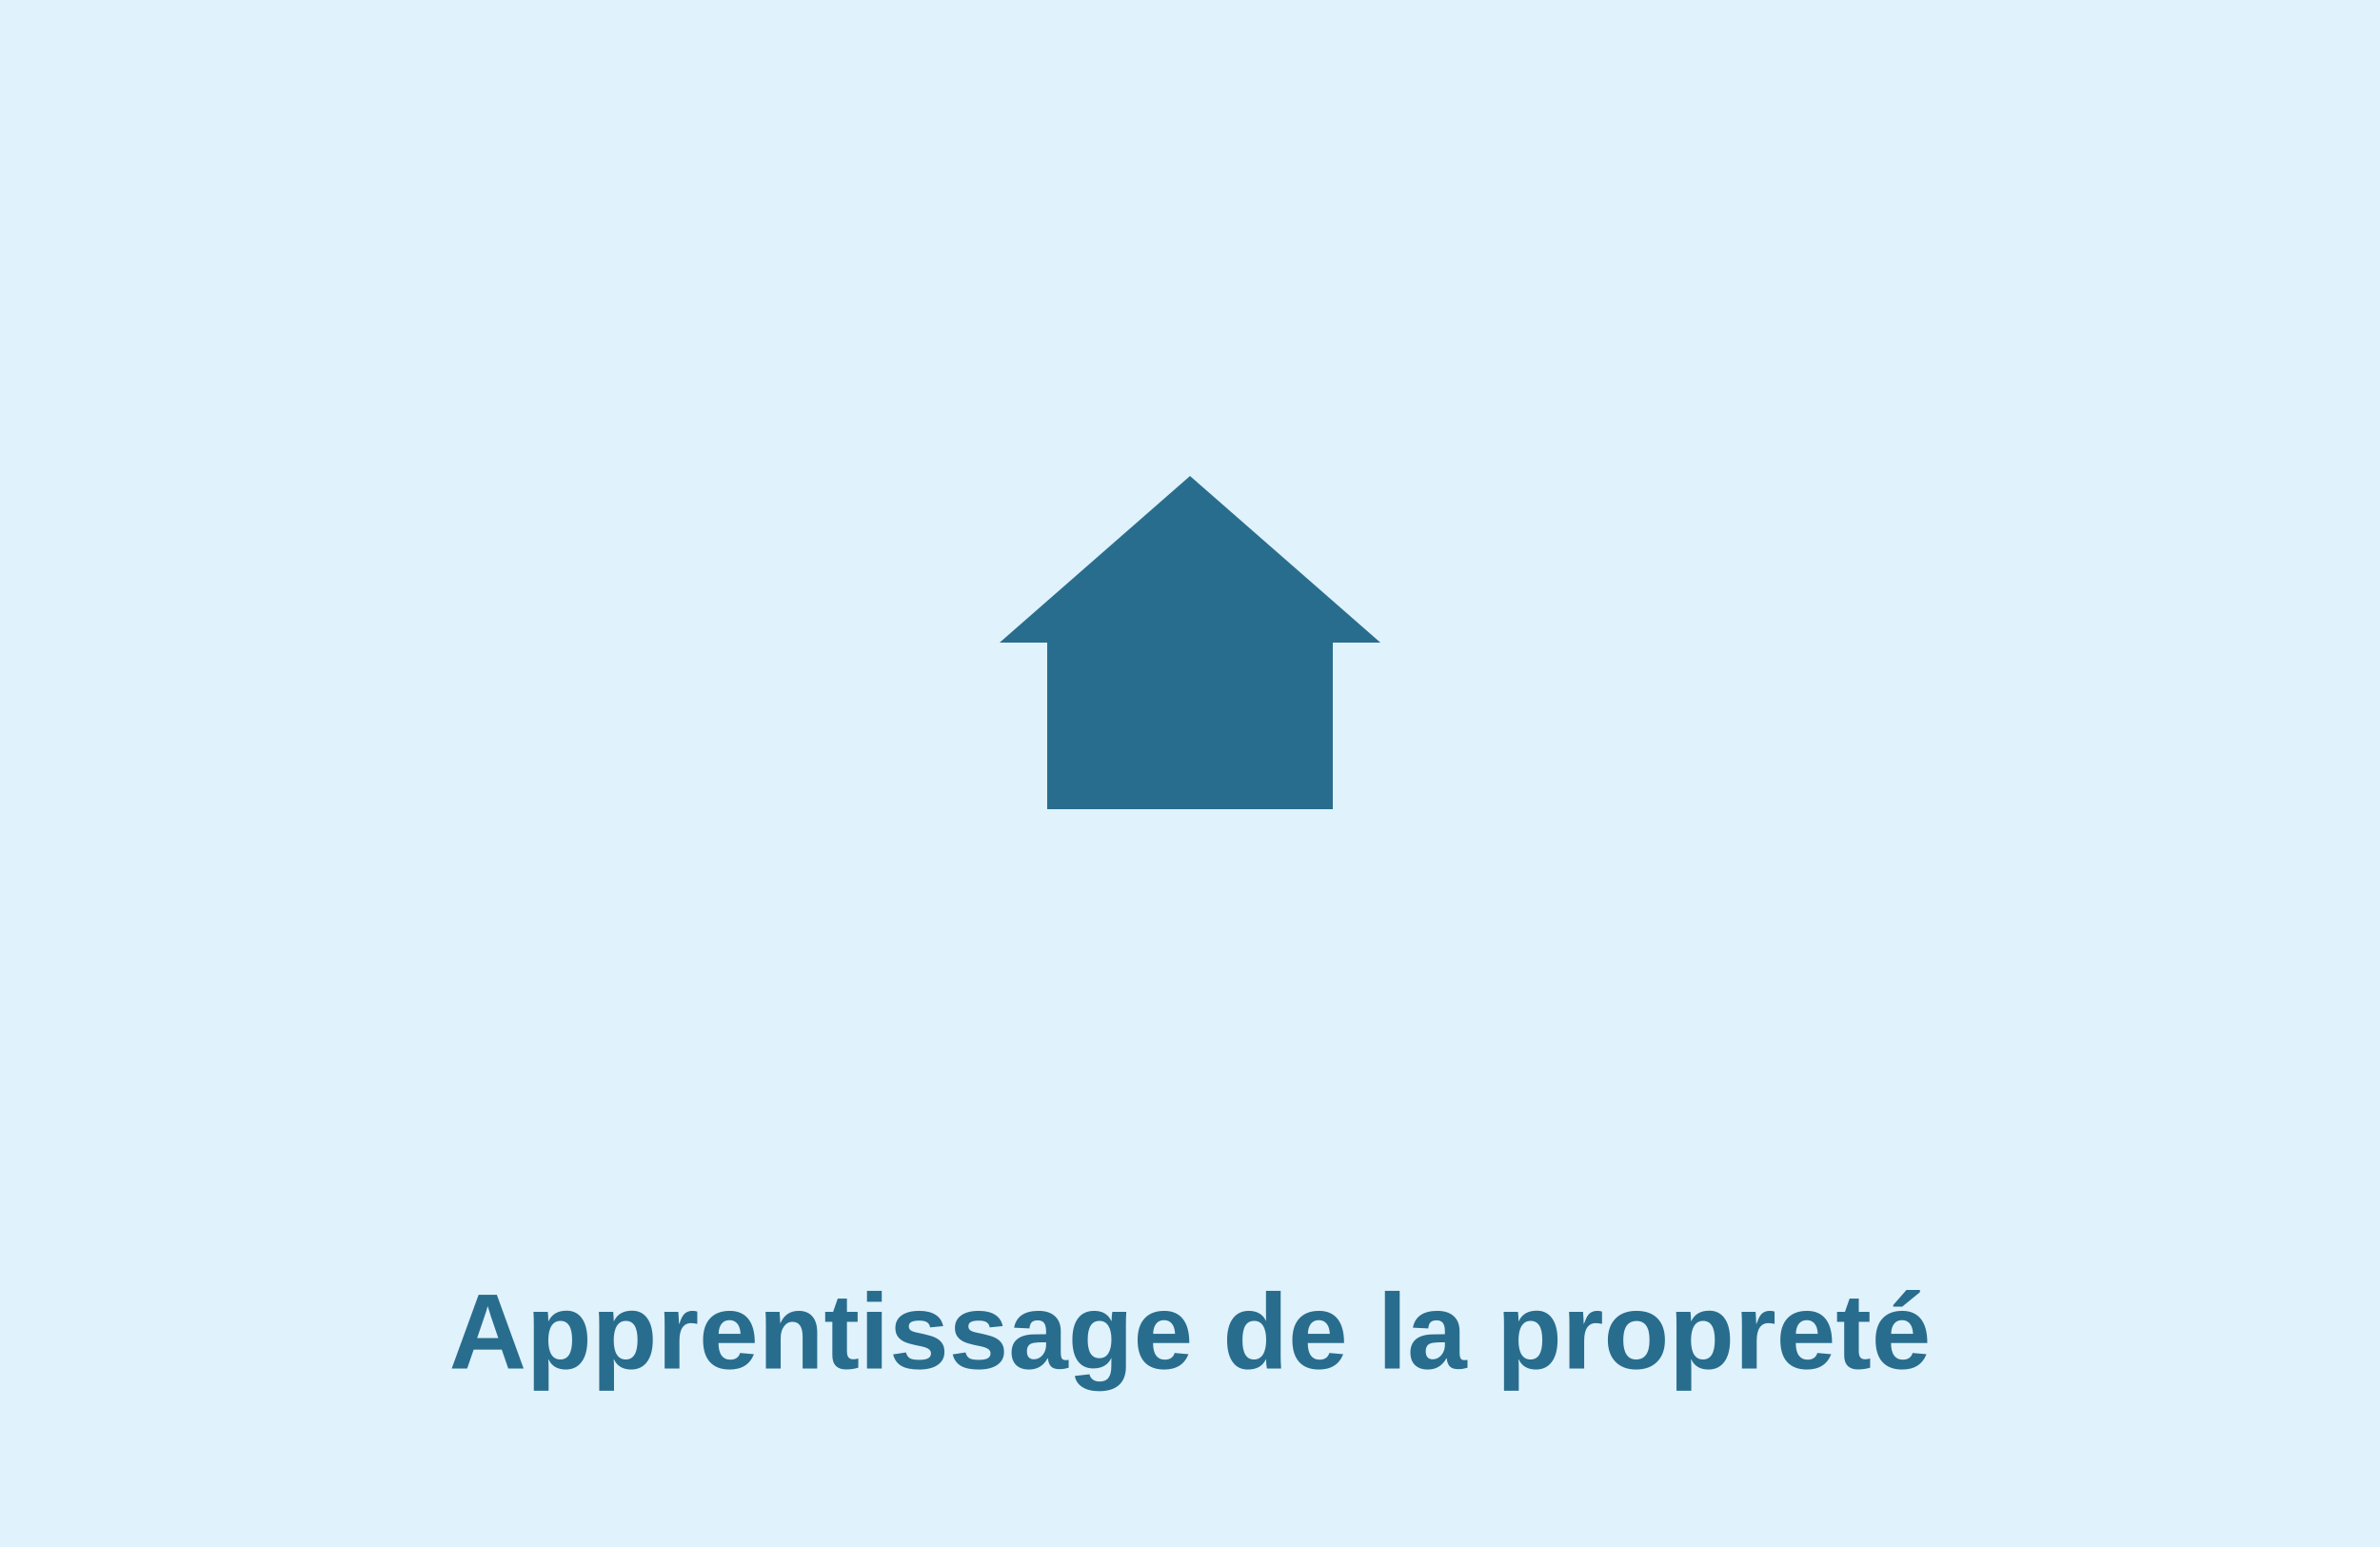
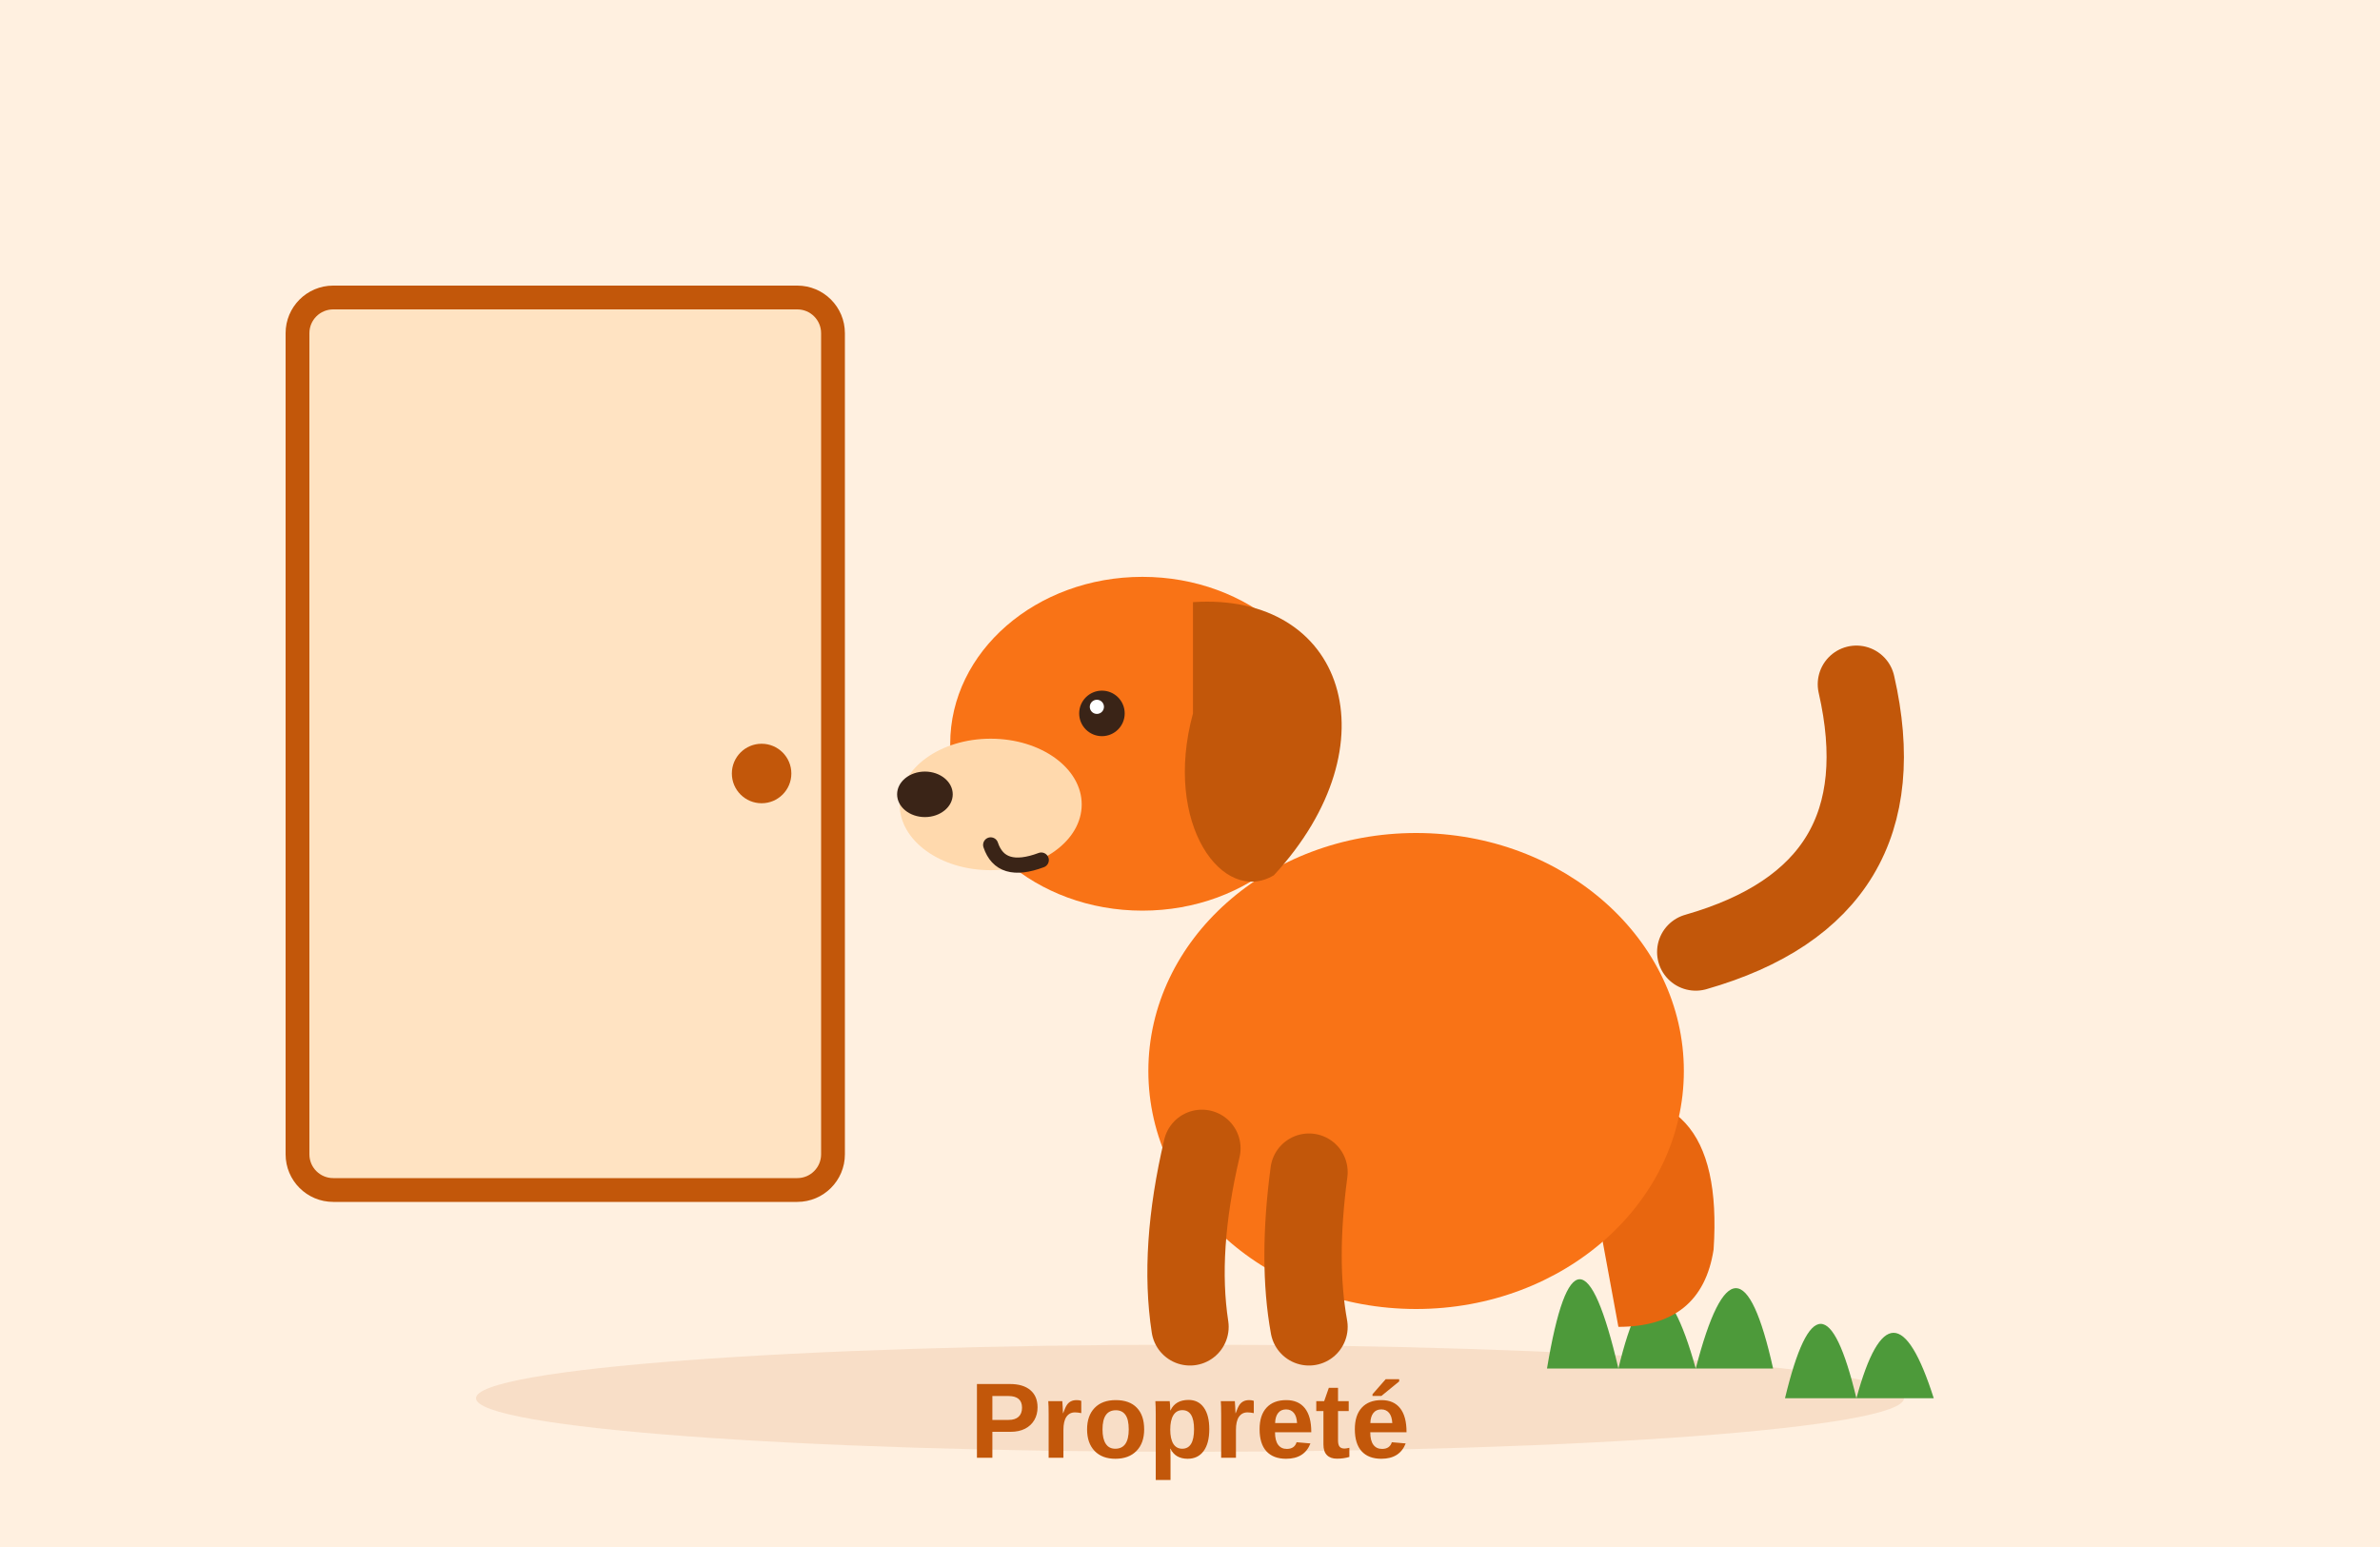
- <svg xmlns="http://www.w3.org/2000/svg" viewBox="0 0 400 260" role="img" aria-label="Illustration exercice Apprentissage de la propreté">
-   <rect width="400" height="260" fill="hsl(200, 75%, 93%)" />
-   <g transform="translate(200,110)" color="hsl(200, 55%, 36%)">
-     <path d="M 0 -30 L 32 -2 L 24 -2 L 24 26 L -24 26 L -24 -2 L -32 -2 Z" fill="currentColor" />
+ <svg xmlns="http://www.w3.org/2000/svg" width="400" height="260" viewBox="0 0 400 260" role="img" aria-label="Illustration Propreté">
+   <rect width="400" height="260" fill="#fff0e0" />
+   <g transform="translate(200,145)">
+     <ellipse cx="0" cy="90" rx="120" ry="9" fill="#c2570a" opacity="0.12" />
+     <rect x="-150" y="-95" width="90" height="150" rx="6" fill="#ffe3c2" stroke="#c2570a" stroke-width="4" />
+     <circle cx="-72" cy="-15" r="5" fill="#c2570a" />
+     <path d="M 60 85 Q 65 55 72 85 Q 78 60 85 85 Q 92 58 98 85 Z" fill="#4d9a3a" />
+     <path d="M 100 90 Q 106 65 112 90 Q 118 68 125 90 Z" fill="#4d9a3a" />
+     <g transform="translate(30,0)">
+       <path d="M 55 15 Q 90 5 82 -30" stroke="#c2570a" stroke-width="13" stroke-linecap="round" fill="none" />
+       <path d="M 35 40 Q 60 35 58 65 Q 56 78 42 78" fill="#e8660f" />
+       <ellipse cx="8" cy="35" rx="45" ry="40" fill="#f97316" />
+       <path d="M -28 48 Q -32 65 -30 78" stroke="#c2570a" stroke-width="13" stroke-linecap="round" fill="none" />
+       <path d="M -10 52 Q -12 67 -10 78" stroke="#c2570a" stroke-width="13" stroke-linecap="round" fill="none" />
+       <g transform="translate(-38,-20) rotate(0) scale(0.85)">
+         <ellipse cx="0" cy="0" rx="38" ry="33" fill="#f97316" />
+         <path d="M 10 -28 C 40 -30 50 0 26 26 C 16 32 4 16 10 -6 Z" fill="#c2570a" />
+         <ellipse cx="-30" cy="12" rx="18" ry="13" fill="#ffd9ad" />
+         <ellipse cx="-43" cy="10" rx="5.5" ry="4.5" fill="#3a2417" />
+         <path d="M -30 20 Q -28 26 -20 23" stroke="#3a2417" stroke-width="3" stroke-linecap="round" fill="none" />
+         <circle cx="-8" cy="-6" r="4.5" fill="#3a2417" />
+         <circle cx="-9" cy="-7.3" r="1.4" fill="#fff" />
+       </g>
+     </g>
  </g>
-   <text x="200" y="230" text-anchor="middle" font-family="Arial, sans-serif" font-size="18" font-weight="700" fill="hsl(200, 55%, 36%)">Apprentissage de la propreté</text>
+   <text x="200" y="245" text-anchor="middle" font-family="Arial, sans-serif" font-size="18" font-weight="700" fill="#c2570a">Propreté</text>
</svg>
